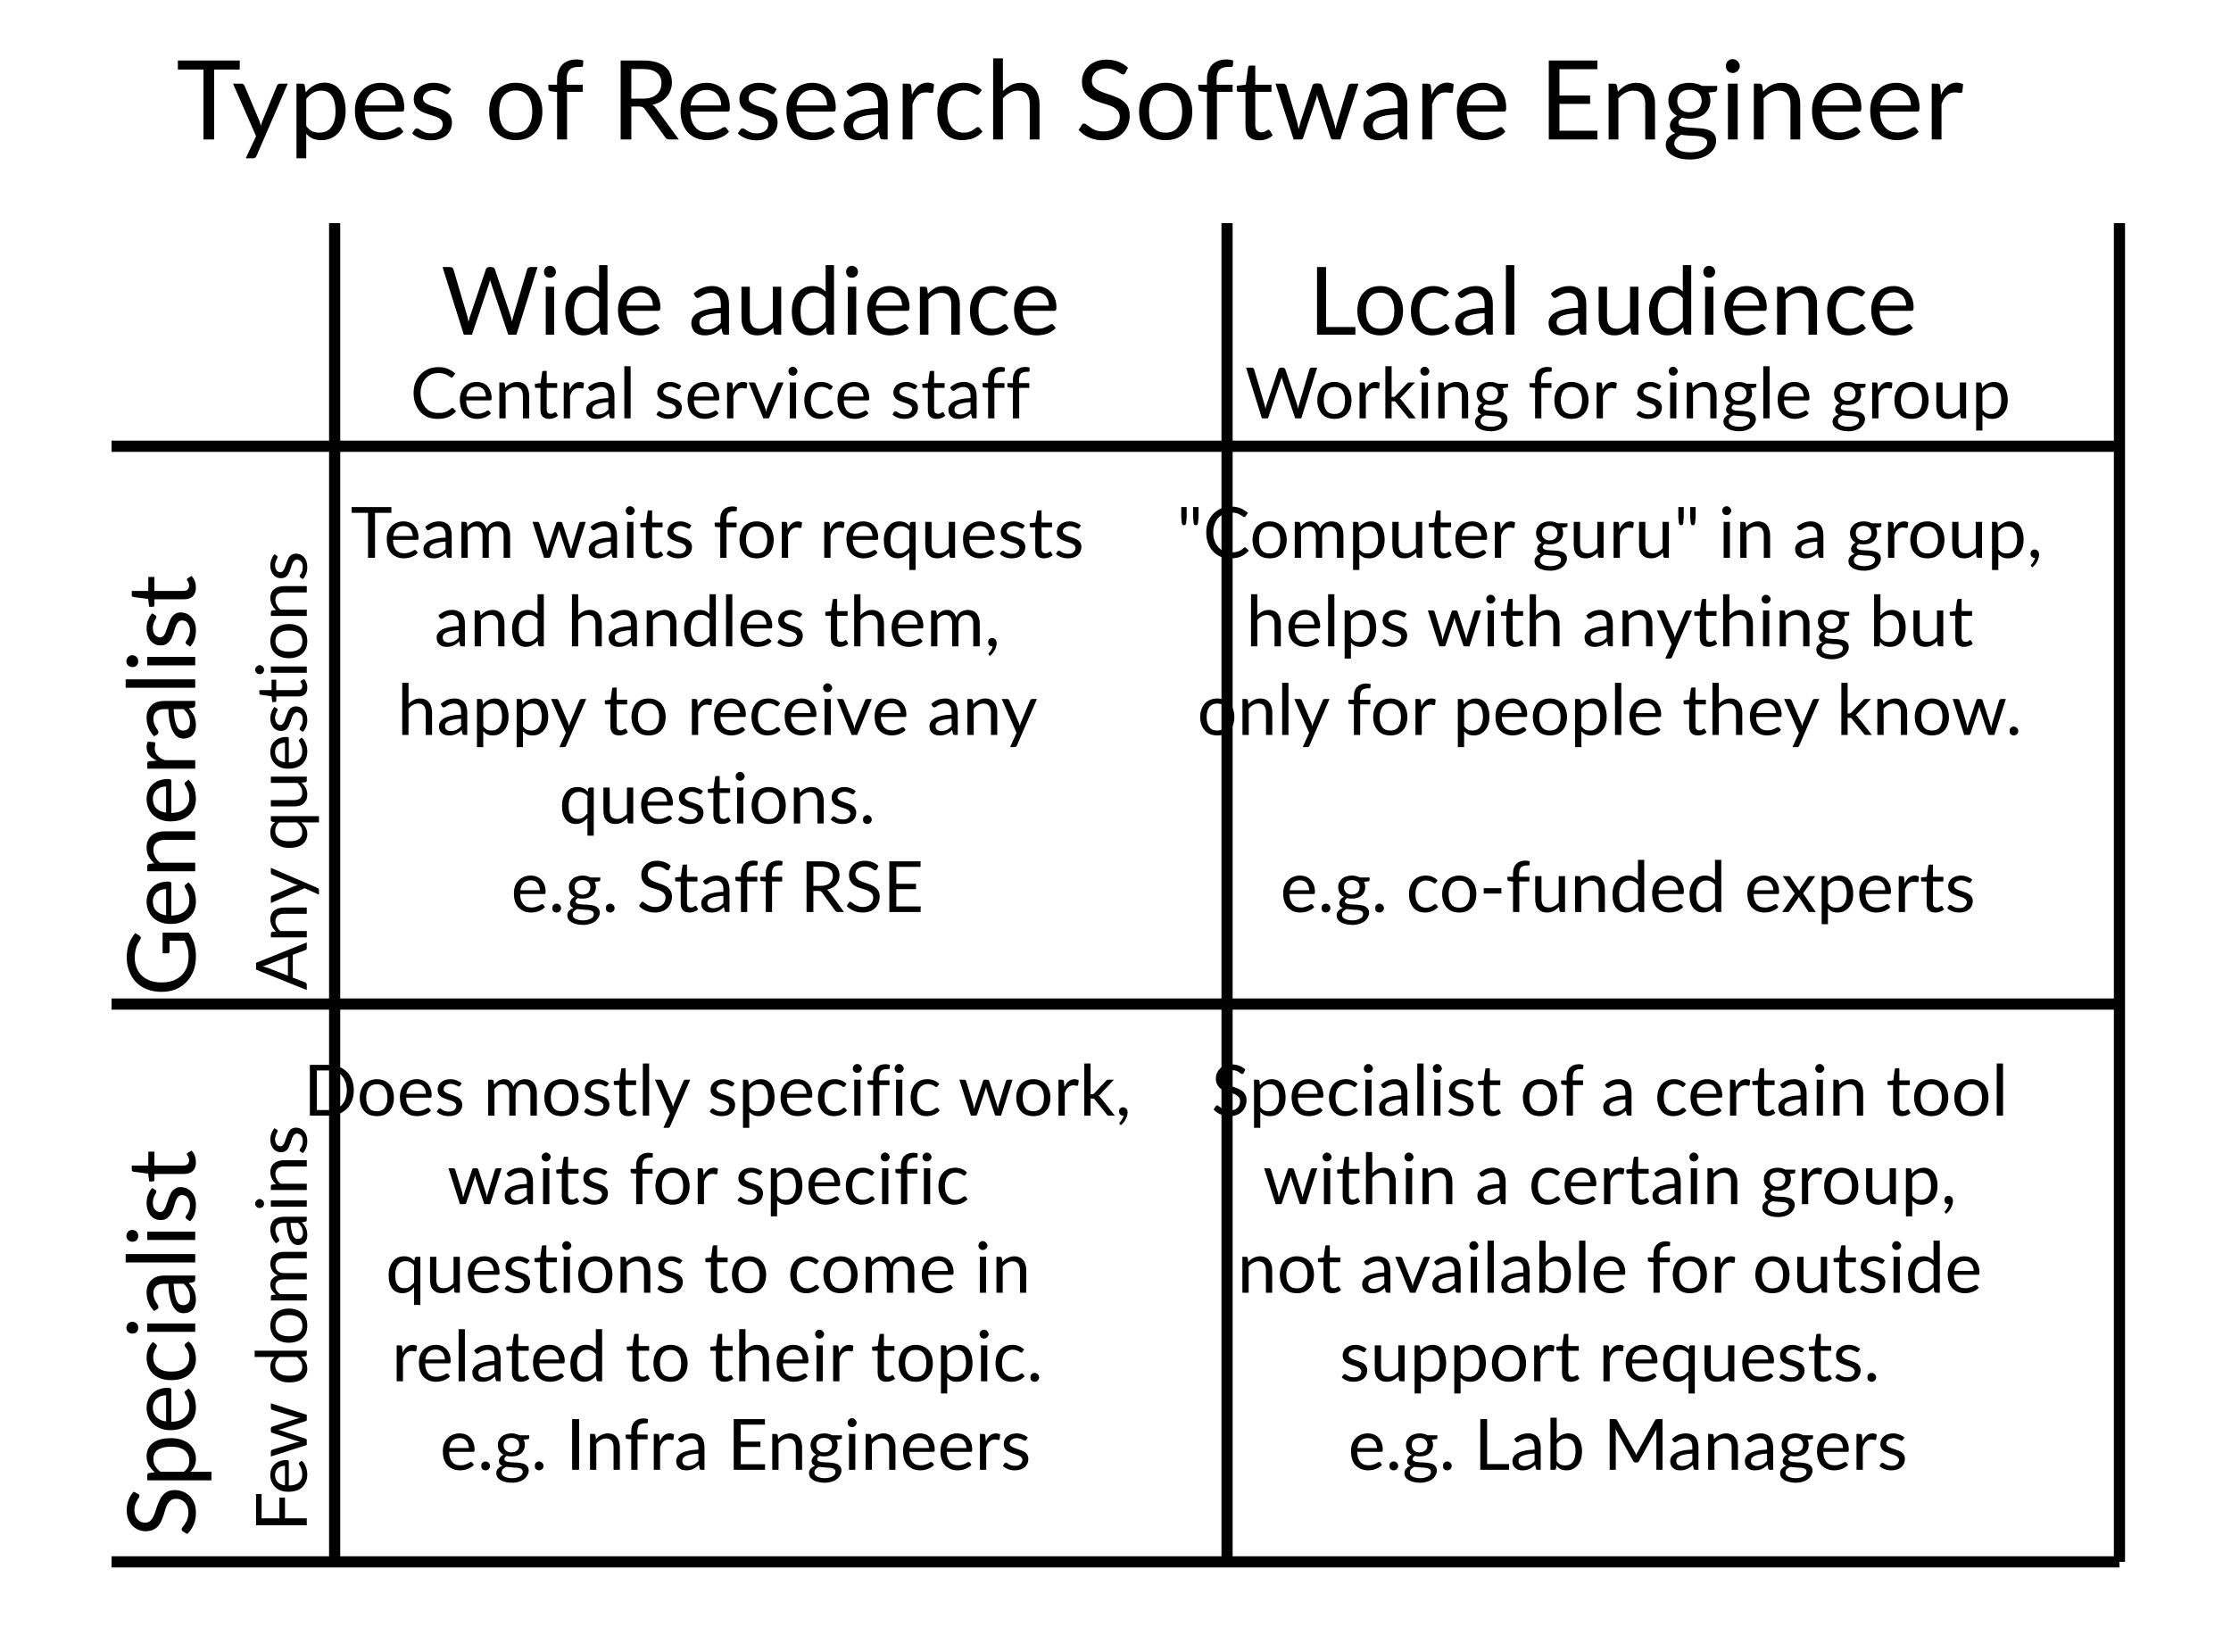
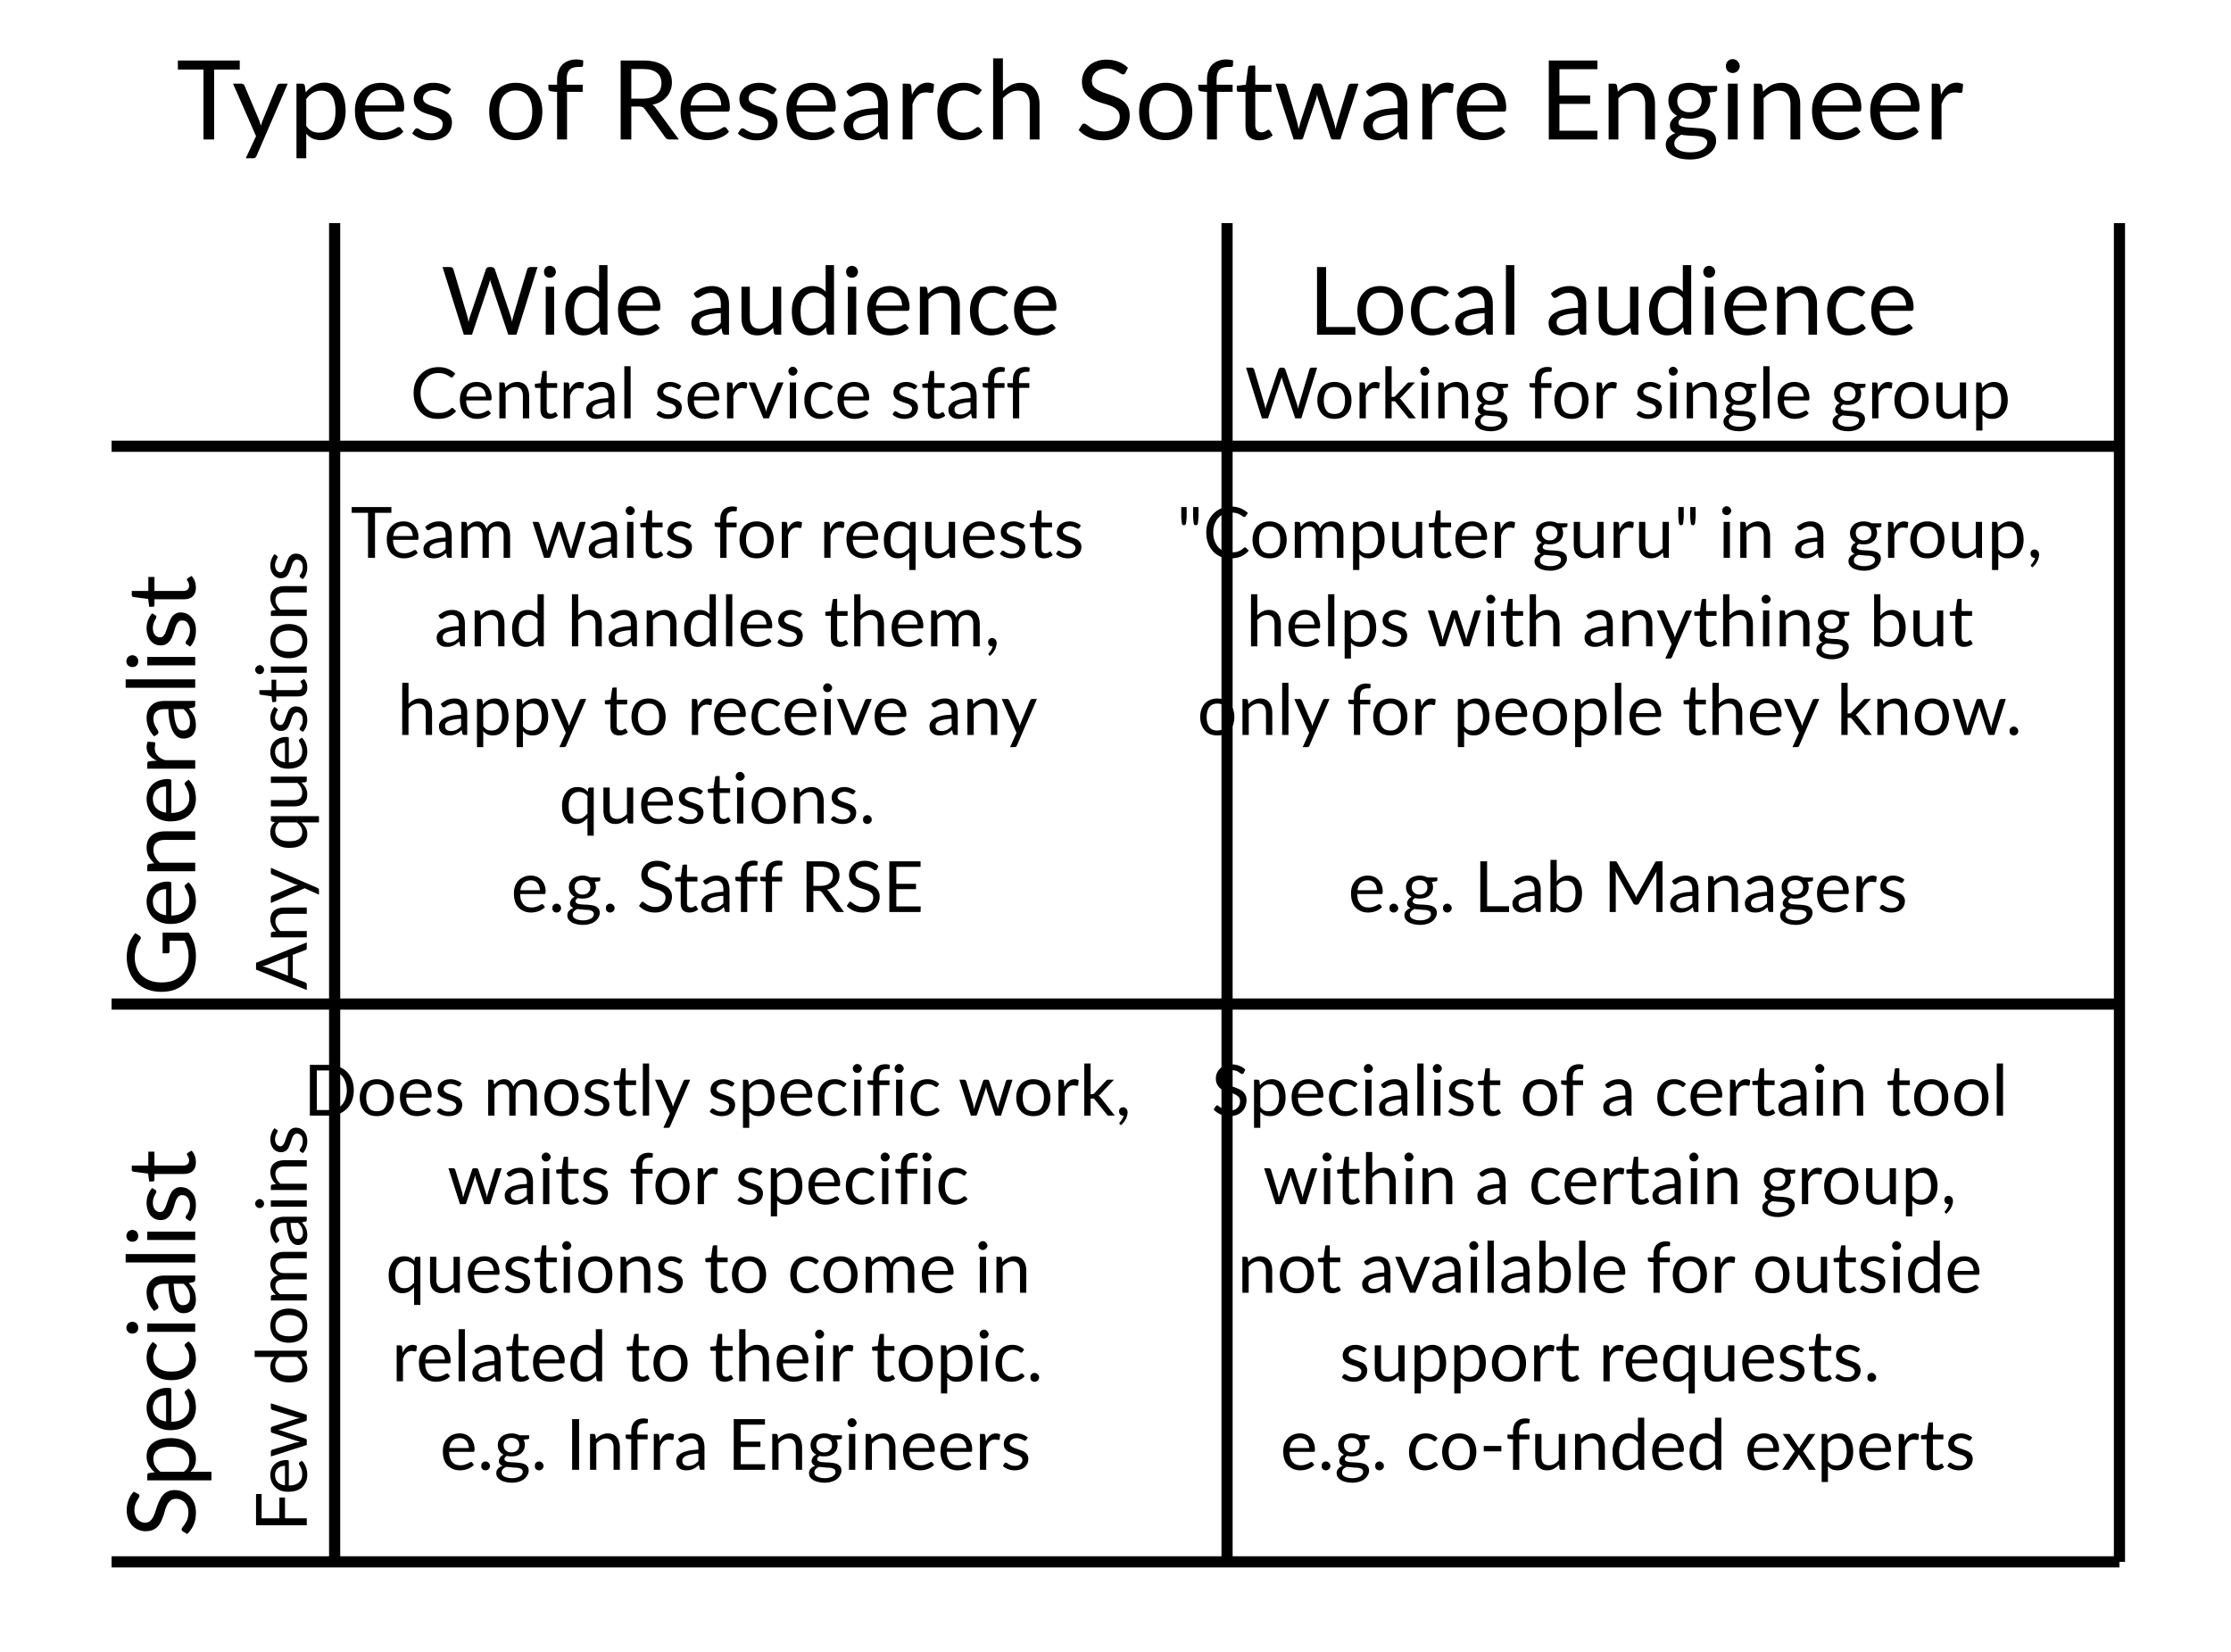
<svg xmlns="http://www.w3.org/2000/svg" width="20cm" height="14.8cm" viewBox="0 0 200 148" version="1.1" id="svg8">
  <defs id="defs2" />
  <g id="layer1">
    <path style="fill:#ff6600;fill-rule:evenodd;stroke:#000000;stroke-width:1;stroke-linejoin:round;paint-order:stroke fill markers;stop-color:#000000" d="M 10,40 190,40" id="path1668" />
    <path style="fill:#ff6600;fill-rule:evenodd;stroke:#000000;stroke-width:1;stroke-linejoin:round;paint-order:stroke fill markers;stop-color:#000000" d="M 10,90 H 190" id="path1670" />
    <path style="fill:#ff6600;fill-rule:evenodd;stroke:#000000;stroke-width:1;stroke-linejoin:round;paint-order:stroke fill markers;stop-color:#000000" d="M 10,140 H 190" id="path1672" />
    <path style="fill:#ff6600;fill-rule:evenodd;stroke:#000000;stroke-width:1;stroke-linejoin:round;paint-order:stroke fill markers;stop-color:#000000" d="M 190,20 V 140" id="path1674" />
    <path style="fill:#ff6600;fill-rule:evenodd;stroke:#000000;stroke-width:1;stroke-linejoin:round;paint-order:stroke fill markers;stop-color:#000000" d="M 110,20 V 140" id="path1676" />
    <path style="fill:#ff6600;fill-rule:evenodd;stroke:#000000;stroke-width:1;stroke-linejoin:round;paint-order:stroke fill markers;stop-color:#000000" d="M 30,20 V 140" id="path1678" />
    <text xml:space="preserve" style="font-size:4.233px;line-height:1.25;font-family:Lato;-inkscape-font-specification:'Lato, Normal';text-align:center;letter-spacing:0px;word-spacing:0px;writing-mode:lr-tb;text-anchor:middle;stroke-width:0.265" x="70" y="30" id="text1682">
      <tspan id="tspan1680" x="70" y="30" style="font-style:normal;font-variant:normal;font-weight:normal;font-stretch:normal;font-size:8.467px;font-family:Lato;-inkscape-font-specification:'Lato, Normal';font-variant-ligatures:normal;font-variant-caps:normal;font-variant-numeric:normal;font-variant-east-asian:normal;stroke-width:0.265">Wide audience</tspan>
    </text>
    <text xml:space="preserve" style="font-size:8.467px;line-height:1.25;font-family:Lato;-inkscape-font-specification:'Lato, Normal';text-align:center;letter-spacing:0px;word-spacing:0px;writing-mode:lr-tb;text-anchor:middle;stroke-width:0.265" x="150" y="30" id="text1686">
      <tspan id="tspan1684" x="150" y="30" style="stroke-width:0.265">Local audience</tspan>
    </text>
    <text xml:space="preserve" style="font-size:8.467px;line-height:1.25;font-family:Lato;-inkscape-font-specification:'Lato, Normal';text-align:center;letter-spacing:0px;word-spacing:0px;writing-mode:lr-tb;text-anchor:middle;stroke-width:0.265" x="-65" y="17.5" id="text1690" transform="rotate(-90)">
      <tspan id="tspan1688" x="-65" y="17.5" style="stroke-width:0.265">Generalist</tspan>
    </text>
    <text xml:space="preserve" style="font-size:8.467px;line-height:1.25;font-family:Lato;-inkscape-font-specification:'Lato, Normal';text-align:center;letter-spacing:0px;word-spacing:0px;writing-mode:lr-tb;text-anchor:middle;stroke-width:0.265" x="-115" y="17.5" id="text1694" transform="rotate(-90)">
      <tspan id="tspan1692" x="-115" y="17.5" style="stroke-width:0.265">Specialist</tspan>
    </text>
    <text xml:space="preserve" style="font-size:8.467px;line-height:1.25;font-family:Lato;-inkscape-font-specification:'Lato, Normal';text-align:center;letter-spacing:0px;word-spacing:0px;writing-mode:lr-tb;text-anchor:middle;stroke-width:0.265" x="70" y="37.5" id="text1698">
      <tspan id="tspan1696" x="70" y="37.5" style="font-style:normal;font-variant:normal;font-weight:normal;font-stretch:normal;font-size:6.35px;font-family:Lato;-inkscape-font-specification:'Lato, Normal';font-variant-ligatures:normal;font-variant-caps:normal;font-variant-numeric:normal;font-variant-east-asian:normal;stroke-width:0.265">Central service staff</tspan>
    </text>
    <text xml:space="preserve" style="font-size:6.35px;line-height:1.25;font-family:Lato;-inkscape-font-specification:'Lato, Normal';text-align:center;letter-spacing:0px;word-spacing:0px;writing-mode:lr-tb;text-anchor:middle;stroke-width:0.265" x="150" y="37.5" id="text1704">
      <tspan id="tspan1702" x="150" y="37.5" style="stroke-width:0.265">Working for single group</tspan>
    </text>
    <text xml:space="preserve" style="font-size:6.35px;line-height:1.25;font-family:Lato;-inkscape-font-specification:'Lato, Normal';text-align:center;letter-spacing:0px;word-spacing:0px;writing-mode:lr-tb;text-anchor:middle;stroke-width:0.265" x="70" y="50" id="text1708">
      <tspan id="tspan1706" x="70" y="50" style="stroke-width:0.265">Team waits for requests</tspan>
      <tspan x="70" y="57.938" style="stroke-width:0.265" id="tspan1710">and handles them,</tspan>
      <tspan x="70" y="65.875" style="stroke-width:0.265" id="tspan1712">happy to receive any</tspan>
      <tspan x="70" y="73.812" style="stroke-width:0.265" id="tspan1714">questions.</tspan>
      <tspan x="70" y="81.75" style="stroke-width:0.265" id="tspan1754">e.g. Staff RSE</tspan>
      <tspan x="70" y="89.688" style="stroke-width:0.265" id="tspan1752" />
    </text>
    <text xml:space="preserve" style="font-size:6.35px;line-height:1.25;font-family:Lato;-inkscape-font-specification:'Lato, Normal';text-align:center;letter-spacing:0px;word-spacing:0px;writing-mode:lr-tb;text-anchor:middle;stroke-width:0.265" x="70" y="100" id="text1718">
      <tspan id="tspan1716" x="70" y="100" style="stroke-width:0.265">Does mostly specific work,</tspan>
      <tspan x="70" y="107.938" style="stroke-width:0.265" id="tspan1720">waits for specific </tspan>
      <tspan x="70" y="115.875" style="stroke-width:0.265" id="tspan1722">questions to come in </tspan>
      <tspan x="70" y="123.812" style="stroke-width:0.265" id="tspan1724">related to their topic.</tspan>
      <tspan x="70" y="131.75" style="stroke-width:0.265" id="tspan1756">e.g. Infra Engineers</tspan>
    </text>
    <text xml:space="preserve" style="font-size:6.35px;line-height:1.25;font-family:Lato;-inkscape-font-specification:'Lato, Normal';text-align:center;letter-spacing:0px;word-spacing:0px;writing-mode:lr-tb;text-anchor:middle;stroke-width:0.265" x="150" y="50" id="text1728">
      <tspan id="tspan1726" x="150" y="50" style="stroke-width:0.265">"Computer guru" in a group,</tspan>
      <tspan x="150" y="57.938" style="stroke-width:0.265" id="tspan1730">helps with anything but</tspan>
      <tspan x="150" y="65.875" style="stroke-width:0.265" id="tspan1732">only for people they know.</tspan>
      <tspan x="150" y="73.812" style="stroke-width:0.265" id="tspan1748" />
-       <tspan x="150" y="81.75" style="stroke-width:0.265" id="tspan1750">e.g. co-funded experts</tspan>
+       <tspan x="150" y="81.75" style="stroke-width:0.265" id="tspan1750">e.g. Lab Managers</tspan>
    </text>
    <text xml:space="preserve" style="font-size:6.35px;line-height:1.25;font-family:Lato;-inkscape-font-specification:'Lato, Normal';text-align:center;letter-spacing:0px;word-spacing:0px;writing-mode:lr-tb;text-anchor:middle;stroke-width:0.265" x="150" y="90" id="text1736">
      <tspan id="tspan1734" x="150" y="90" style="stroke-width:0.265" />
    </text>
    <text xml:space="preserve" style="font-size:6.35px;line-height:1.25;font-family:Lato;-inkscape-font-specification:'Lato, Normal';text-align:center;letter-spacing:0px;word-spacing:0px;writing-mode:lr-tb;text-anchor:middle;stroke-width:0.265" x="150" y="100" id="text1740">
      <tspan id="tspan1738" x="150" y="100" style="stroke-width:0.265">Specialist of a certain tool</tspan>
      <tspan x="150" y="107.938" style="stroke-width:0.265" id="tspan1742">within a certain group,</tspan>
      <tspan x="150" y="115.875" style="stroke-width:0.265" id="tspan1744">not available for outside</tspan>
      <tspan x="150" y="123.812" style="stroke-width:0.265" id="tspan1746">support requests.</tspan>
-       <tspan x="150" y="131.75" style="stroke-width:0.265" id="tspan1758">e.g. Lab Managers</tspan>
+       <tspan x="150" y="131.75" style="stroke-width:0.265" id="tspan1758">e.g. co-funded experts</tspan>
    </text>
    <text xml:space="preserve" style="font-size:6.35px;line-height:1.25;font-family:Lato;-inkscape-font-specification:'Lato, Normal';text-align:center;letter-spacing:0px;word-spacing:0px;writing-mode:lr-tb;text-anchor:middle;stroke-width:0.265" x="-65" y="27.5" id="text1762" transform="rotate(-90)">
      <tspan id="tspan1760" x="-65" y="27.5" style="stroke-width:0.265">Any questions</tspan>
    </text>
    <text xml:space="preserve" style="font-size:6.35px;line-height:1.25;font-family:Lato;-inkscape-font-specification:'Lato, Normal';text-align:center;letter-spacing:0px;word-spacing:0px;writing-mode:lr-tb;text-anchor:middle;stroke-width:0.265" x="-115" y="27.5" id="text1766" transform="rotate(-90)">
      <tspan id="tspan1764" x="-115" y="27.5" style="stroke-width:0.265">Few domains</tspan>
    </text>
    <text xml:space="preserve" style="font-size:6.35px;line-height:1.25;font-family:Lato;-inkscape-font-specification:'Lato, Normal';text-align:center;letter-spacing:0px;word-spacing:0px;writing-mode:lr-tb;text-anchor:middle;stroke-width:0.265" x="100" y="12.5" id="text1770">
      <tspan id="tspan1768" x="100" y="12.5" style="font-style:normal;font-variant:normal;font-weight:normal;font-stretch:normal;font-size:9.878px;font-family:Lato;-inkscape-font-specification:'Lato, Normal';font-variant-ligatures:normal;font-variant-caps:normal;font-variant-numeric:normal;font-variant-east-asian:normal;stroke-width:0.265">Types of Research Software Engineer</tspan>
    </text>
  </g>
</svg>
